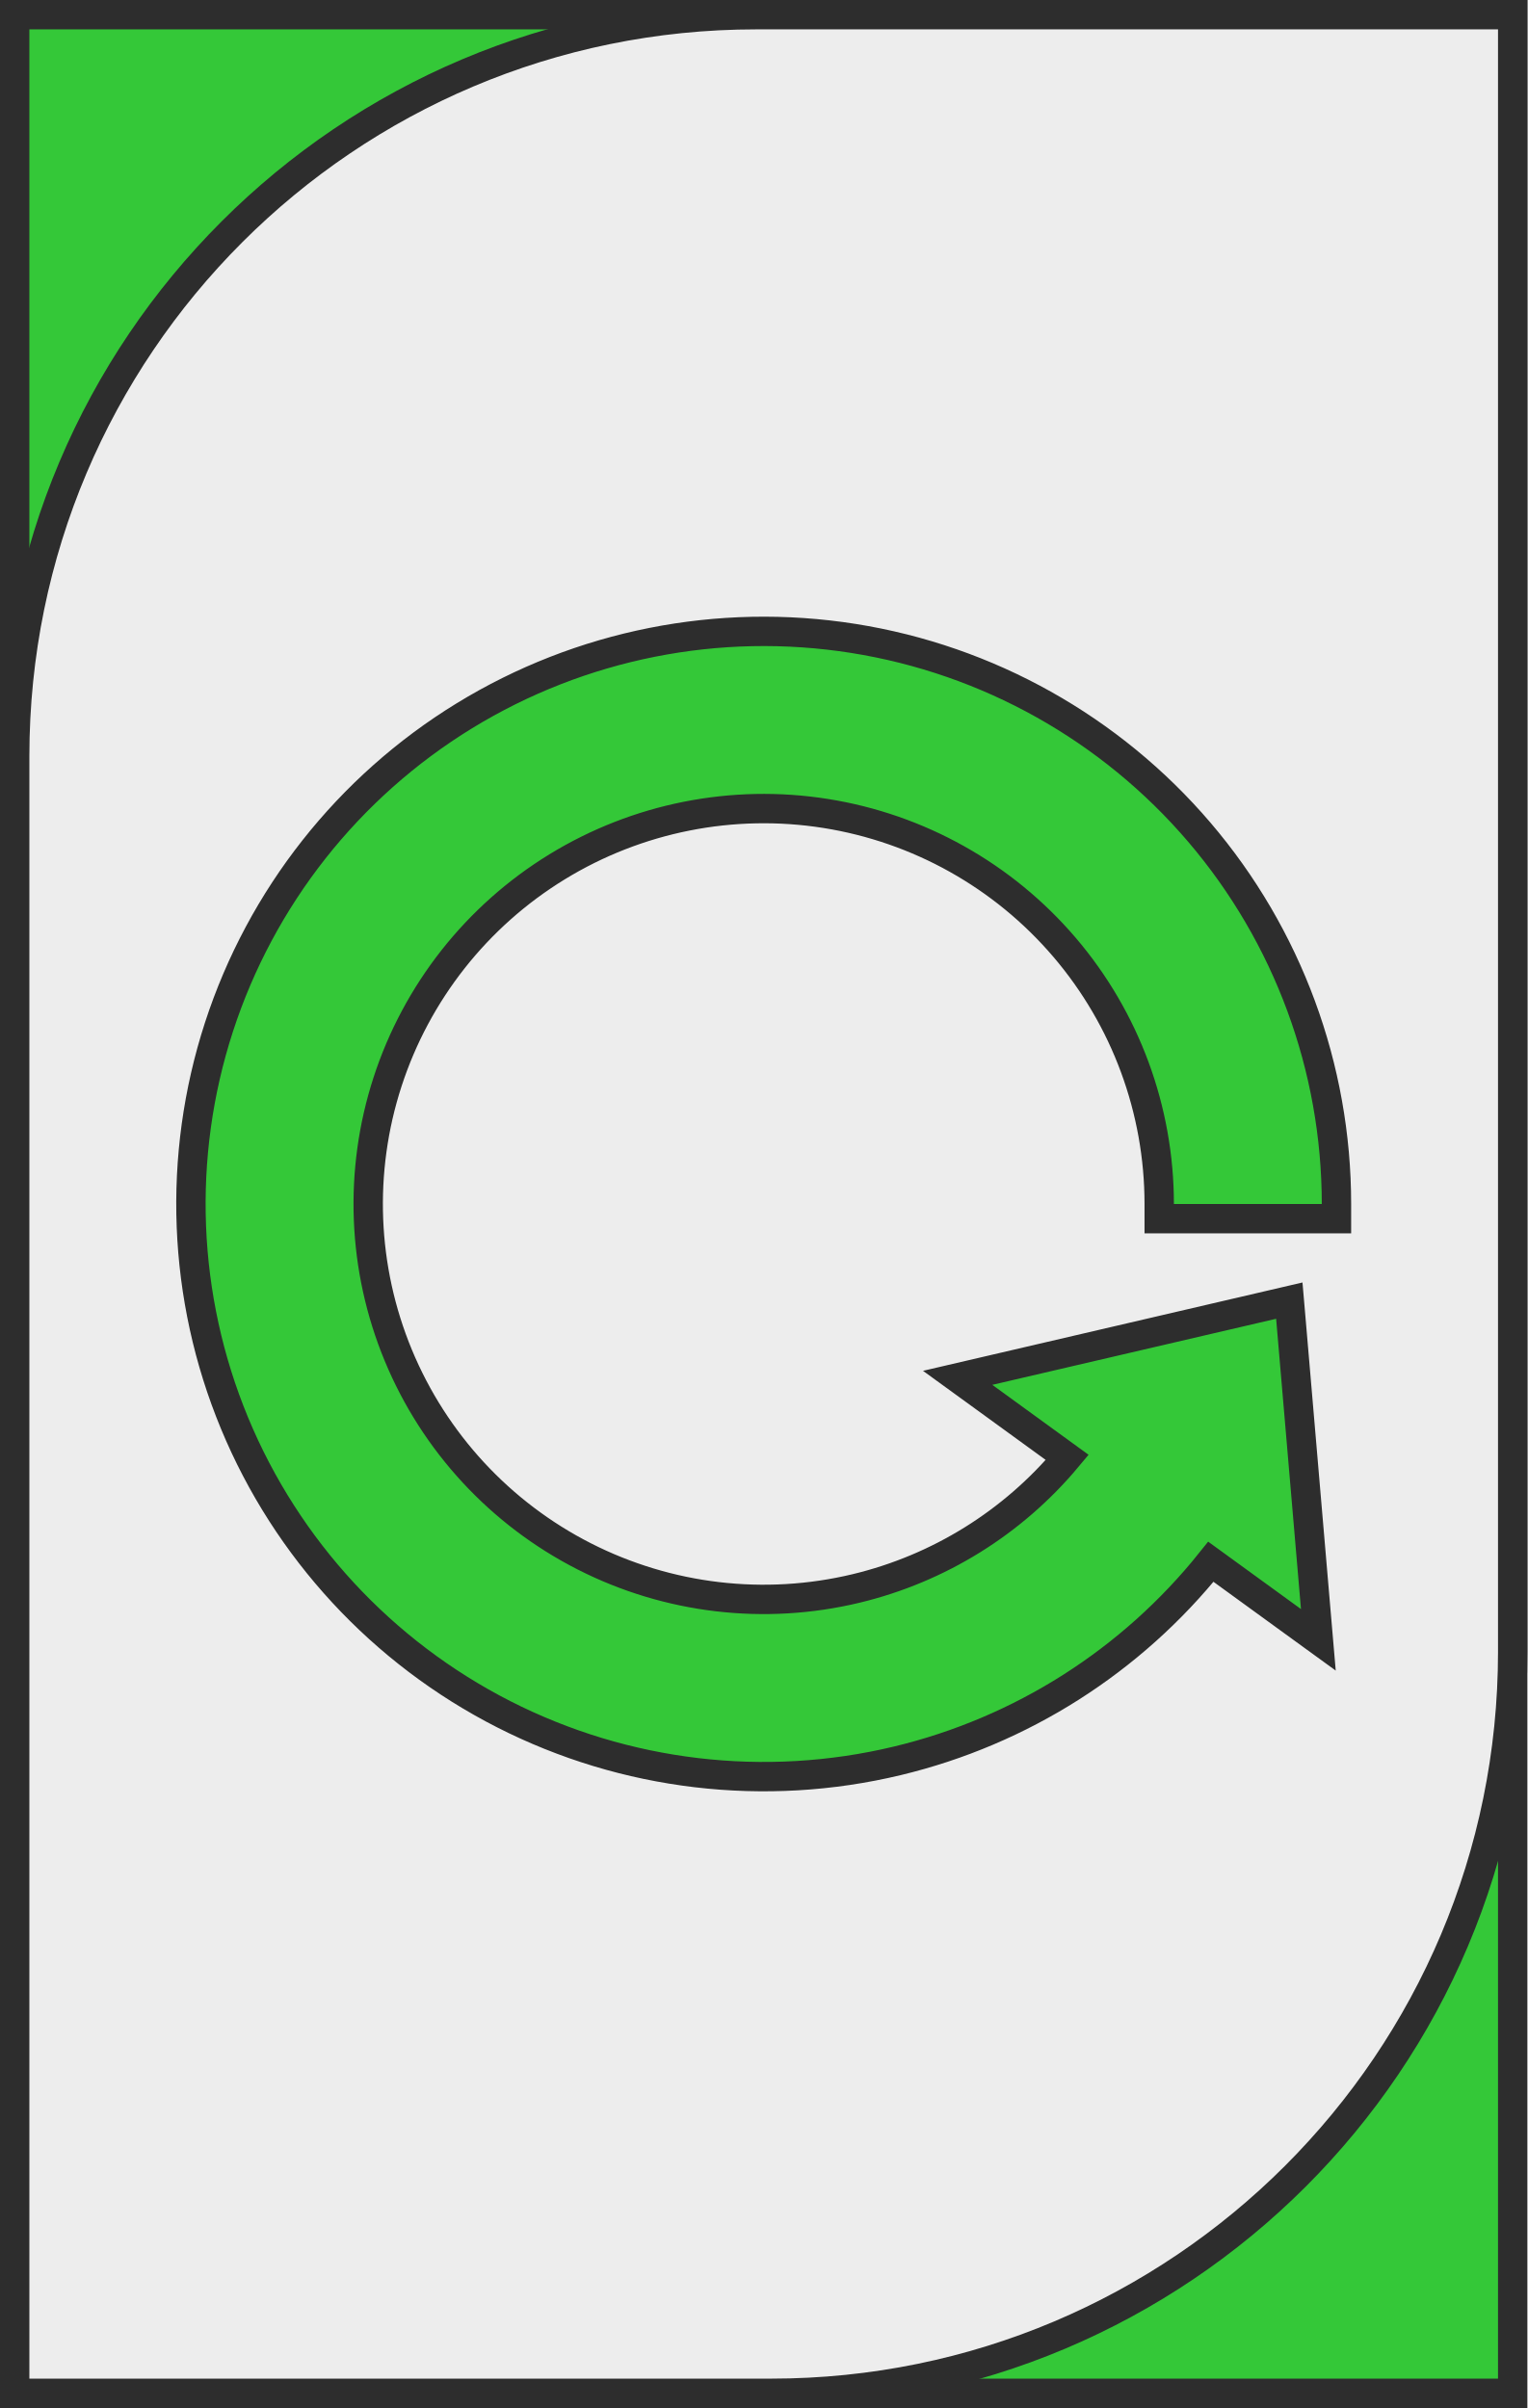
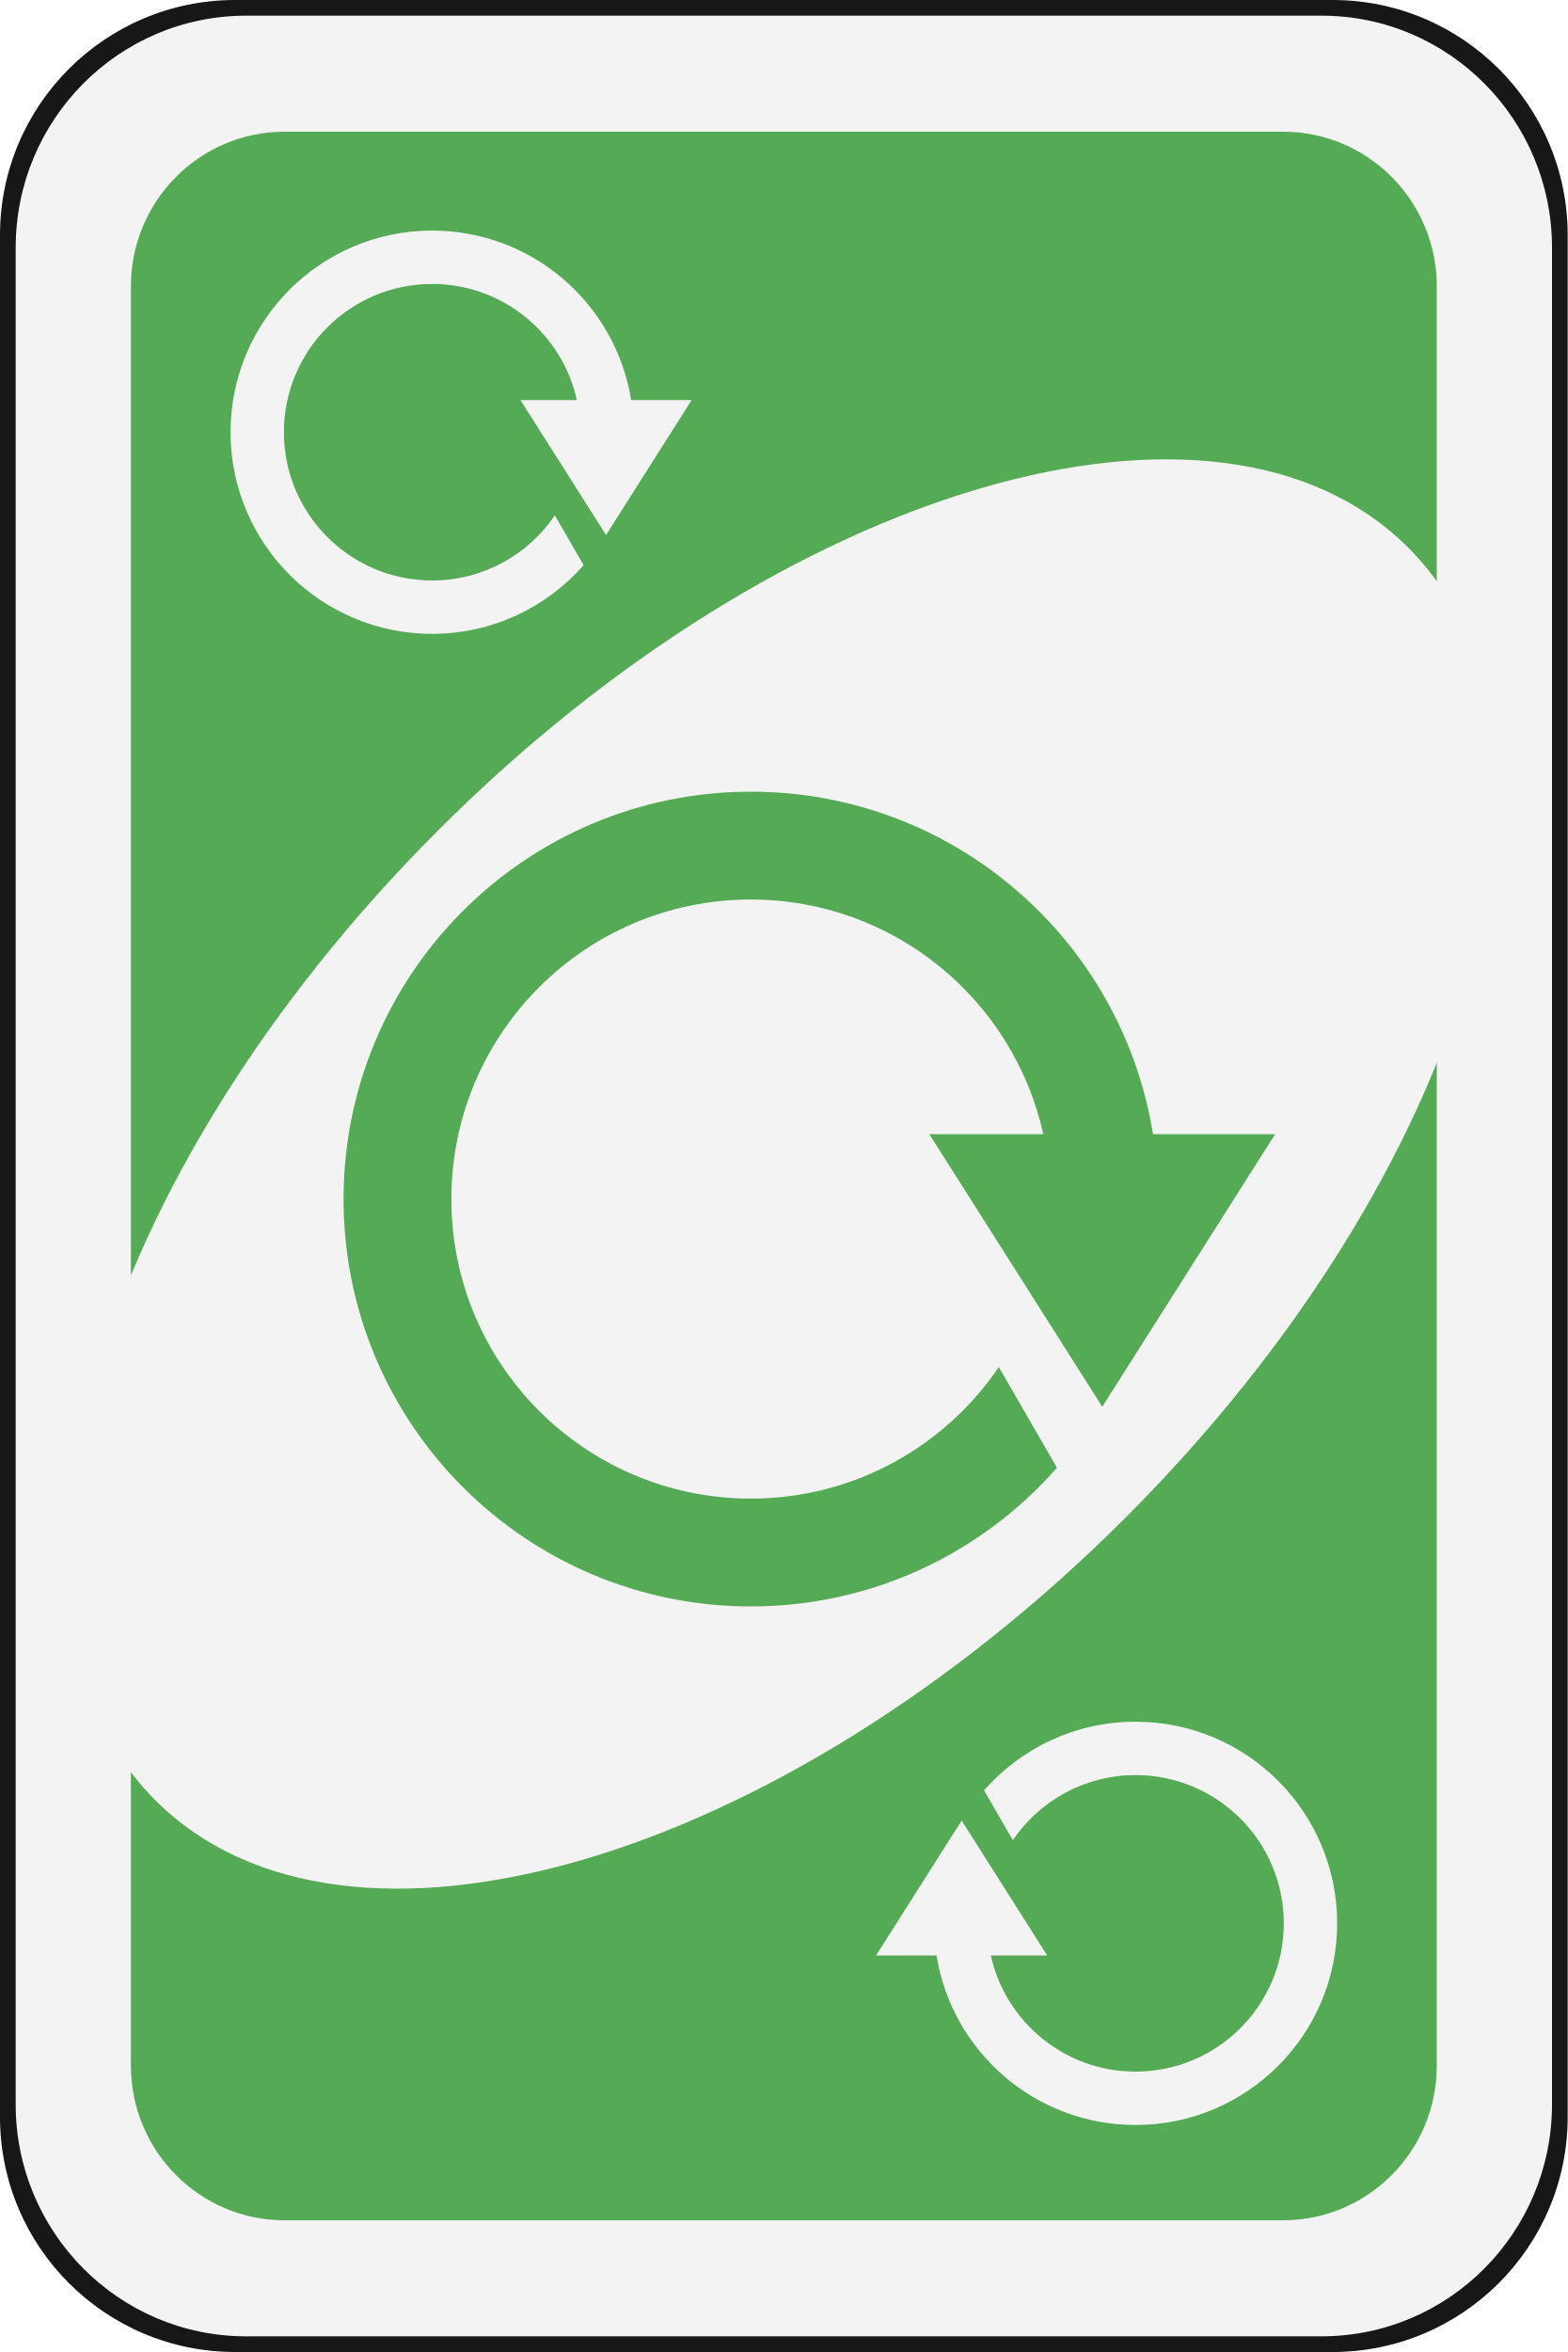
- <svg xmlns="http://www.w3.org/2000/svg" width="104" height="164" viewBox="0 0 104 164" fill="none">
-   <rect x="1" y="1" width="102" height="162" fill="#34C838" stroke="#2D2D2D" stroke-width="2" />
-   <path d="M103 1V112.5C103 140.39 80.39 163 52.5 163H1V51.5C1 23.61 23.61 1 51.5 1H103Z" fill="#EDEDED" stroke="#2D2D2D" stroke-width="2" />
-   <path d="M31.623 48.747C39.541 43.895 48.929 42.028 58.101 43.48C67.272 44.933 75.625 49.611 81.656 56.672C87.686 63.733 91 72.714 91 82V83H78.931V82C78.931 75.588 76.642 69.386 72.478 64.511C68.313 59.635 62.545 56.404 56.212 55.401C49.88 54.398 43.397 55.688 37.93 59.038C32.463 62.388 28.37 67.58 26.389 73.678C24.408 79.777 24.667 86.382 27.12 92.305C29.574 98.23 34.061 103.084 39.775 105.995C45.488 108.906 52.053 109.682 58.287 108.185C63.931 106.83 68.967 103.69 72.667 99.259L66.978 95.125L65.207 93.839L67.338 93.343L86.664 88.843L87.789 88.581L87.888 89.731L89.58 109.503L89.767 111.683L87.996 110.397L82.448 106.366C77.047 113.116 69.544 117.896 61.105 119.923C52.075 122.09 42.569 120.964 34.295 116.749C26.021 112.533 19.523 105.504 15.969 96.925C12.415 88.346 12.04 78.78 14.909 69.949C17.779 61.117 23.706 53.599 31.623 48.747Z" fill="#34C838" stroke="#2D2D2D" stroke-width="2" />
+ <svg xmlns="http://www.w3.org/2000/svg" width="204" height="306" viewBox="0 0 204 306" fill="none">
+   <path d="M0 30.6C0 13.7 13.7 0 30.6 0H173.4C190.3 0 204 13.7 204 30.6V275.4C204 292.3 190.3 306 173.4 306H30.6C13.7 306 0 292.3 0 275.4V30.6Z" fill="#171717" />
+   <path d="M2.04 32.232C2.04 15.557 15.466 2.04 32.028 2.04H171.972C188.534 2.04 201.96 15.557 201.96 32.232V273.768C201.96 290.443 188.534 303.96 171.972 303.96H32.028C15.466 303.96 2.04 290.443 2.04 273.768V32.232Z" fill="#F3F3F3" />
+   <path d="M17.034 37.264C17.034 26.148 25.985 17.136 37.026 17.136H166.974C178.015 17.136 186.966 26.148 186.966 37.264V268.736C186.966 279.852 178.015 288.864 166.974 288.864H37.026C25.985 288.864 17.034 279.852 17.034 268.736V37.264Z" fill="#55AA55" />
+   <path d="M183.24 71.237C207.936 95.934 191.468 152.444 146.456 197.456C101.444 242.468 44.934 258.936 20.237 234.24C-4.459 209.543 12.009 153.033 57.021 108.021C102.033 63.009 158.543 46.541 183.24 71.237Z" fill="#F3F3F3" />
+   <path d="M97.707 103C124.104 103 145.99 122.299 150.034 147.557H165.933L143.433 183.02L120.933 147.557H135.759C131.901 130.093 116.33 117.029 97.707 117.029C76.184 117.029 58.736 134.477 58.736 156C58.736 177.523 76.184 194.971 97.707 194.971C111.129 194.971 122.965 188.185 129.975 177.857L137.54 190.96C127.827 202.019 113.583 209 97.707 209C68.436 209 44.707 185.271 44.707 156C44.707 126.729 68.436 103 97.707 103Z" fill="#55AA55" />
+   <path d="M56.232 30C69.298 30 80.13 39.552 82.132 52.053H90L78.864 69.606L67.728 52.053H75.066C73.157 43.409 65.45 36.943 56.232 36.943C45.58 36.943 36.944 45.58 36.944 56.232C36.945 66.885 45.58 75.52 56.232 75.52C62.876 75.52 68.734 72.161 72.203 67.05L75.947 73.535C71.14 79.008 64.09 82.464 56.232 82.464C41.745 82.464 30 70.72 30 56.232C30 41.745 41.745 30 56.232 30Z" fill="#F3F3F3" />
+   <path d="M147.768 276.464C134.702 276.464 123.87 266.912 121.868 254.411H114L125.136 236.858L136.272 254.411H128.934C130.843 263.054 138.55 269.52 147.768 269.521C158.42 269.521 167.056 260.884 167.056 250.231C167.055 239.579 158.42 230.943 147.768 230.943C141.124 230.943 135.266 234.302 131.797 239.414L128.053 232.929C132.86 227.455 139.91 224 147.768 224C162.255 224 174 235.744 174 250.231C174 264.719 162.255 276.464 147.768 276.464Z" fill="#F3F3F3" />
</svg>
